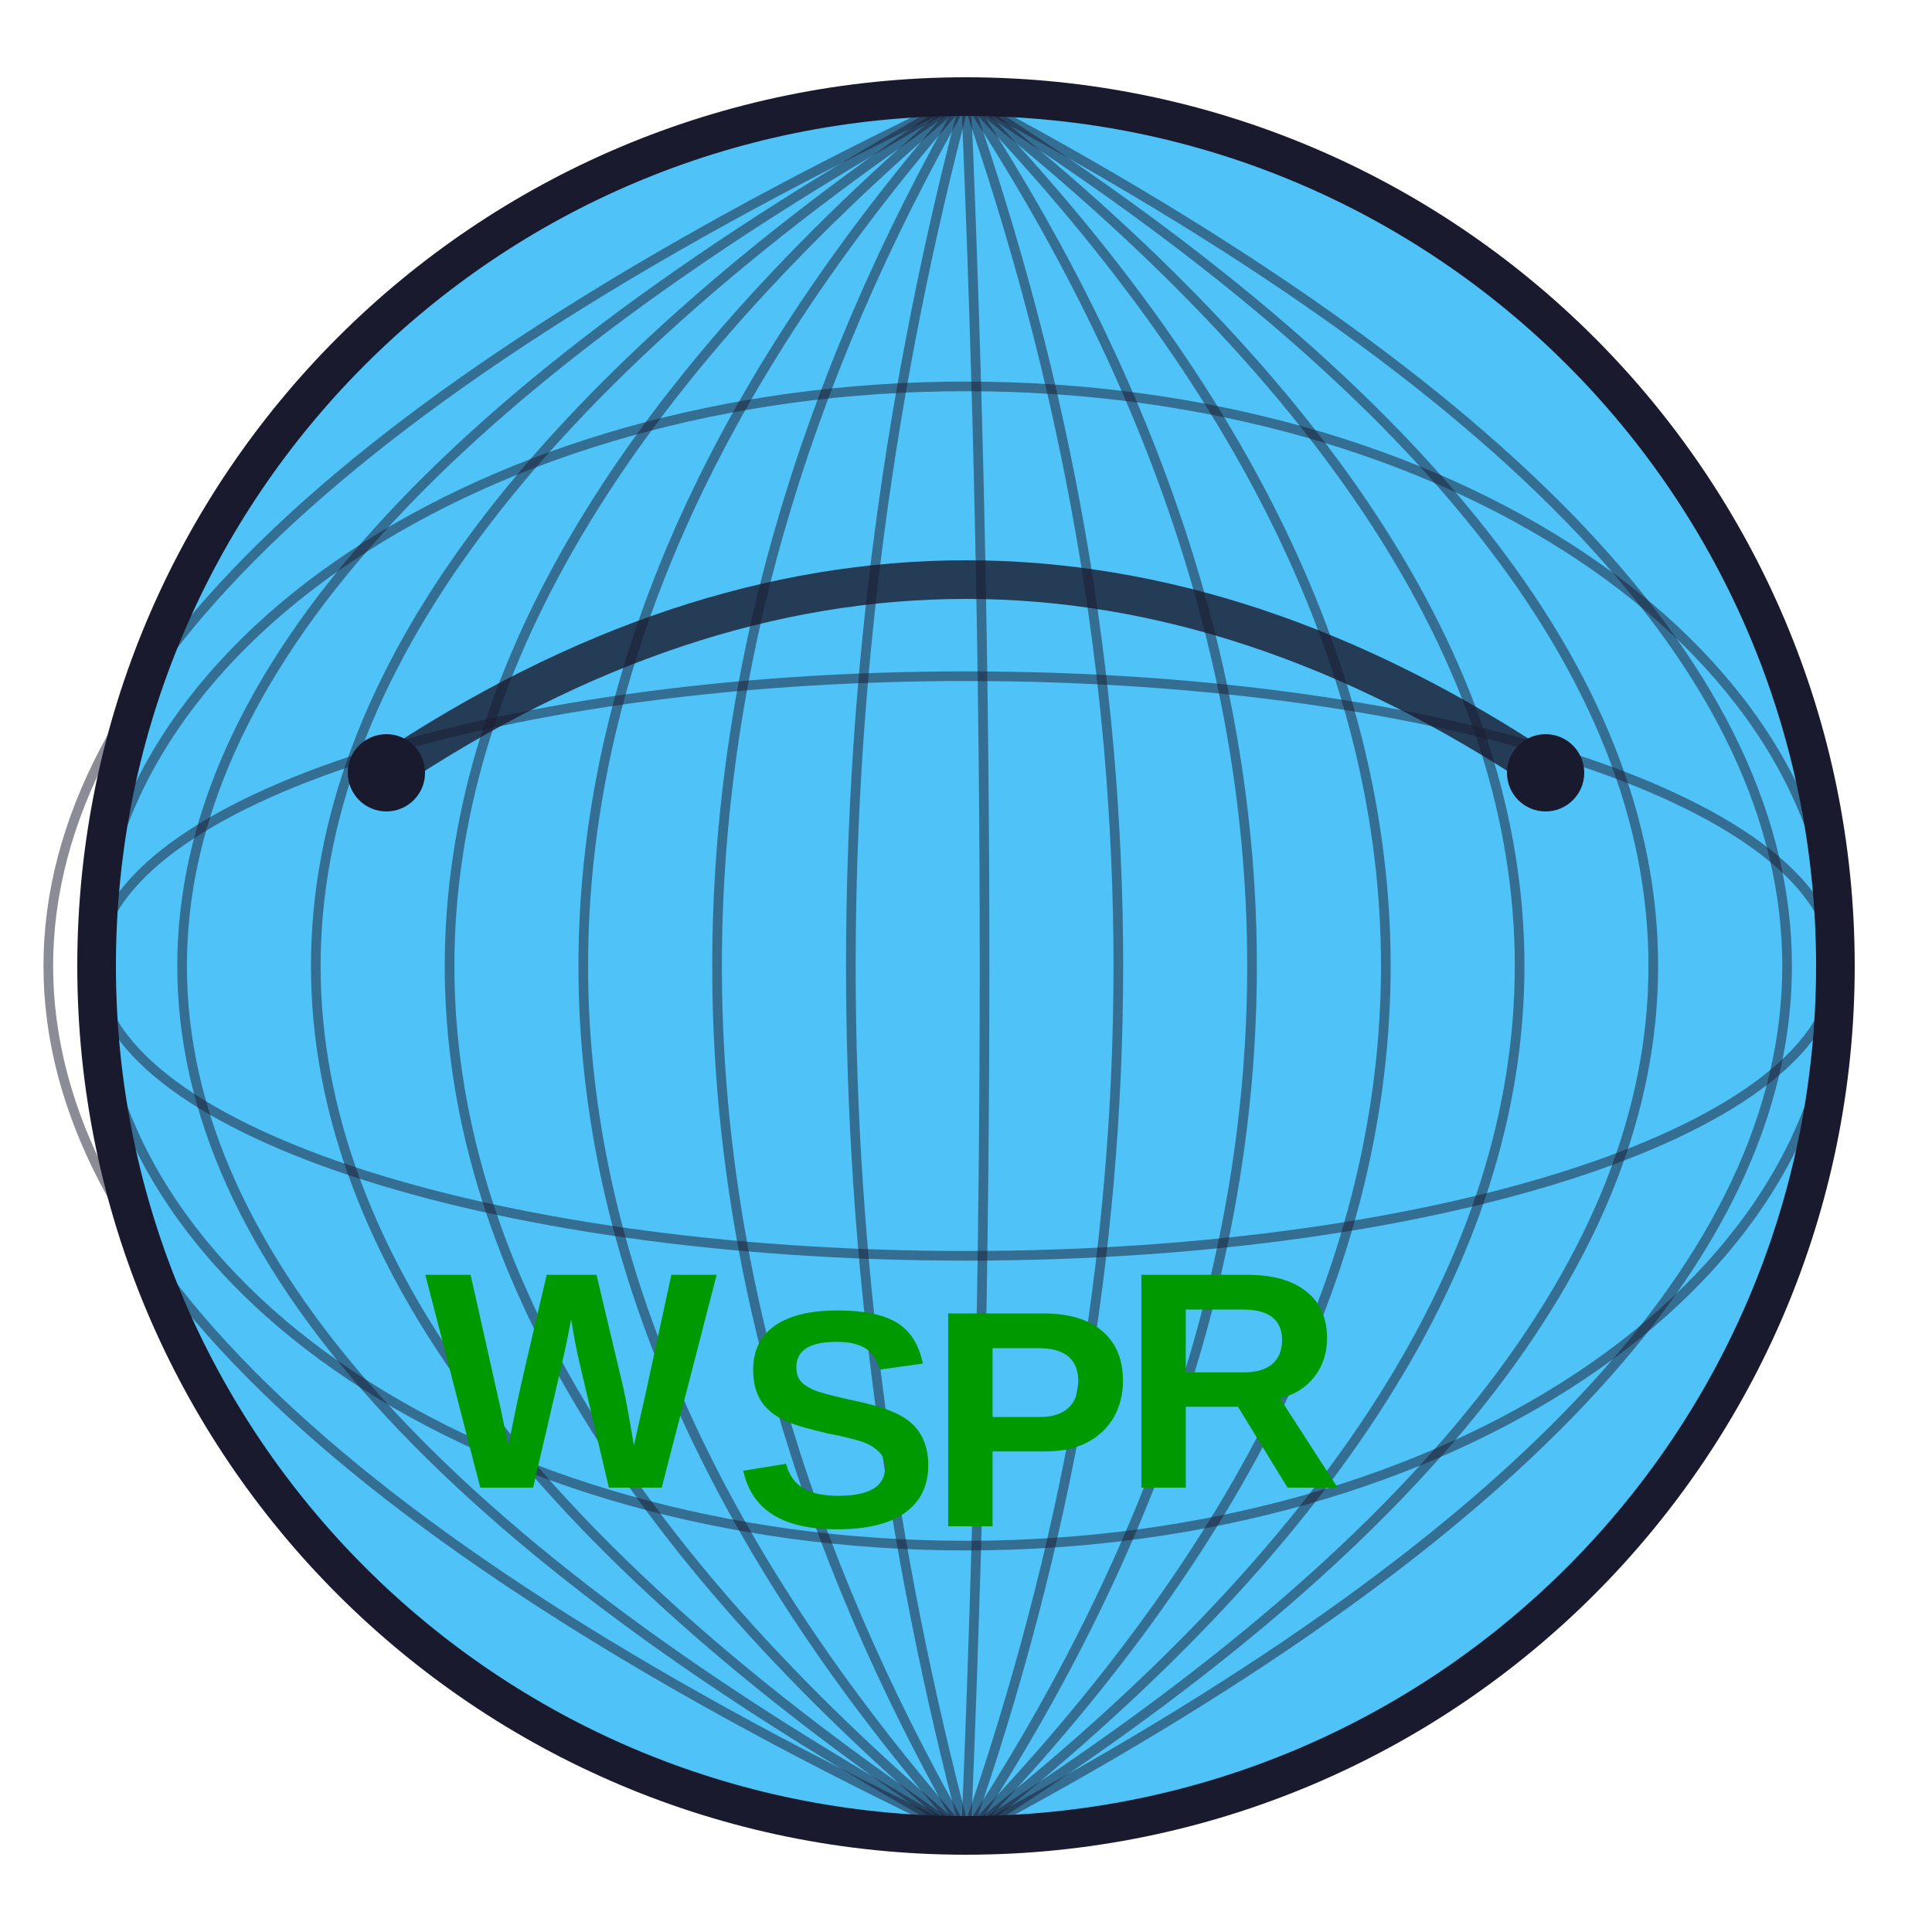
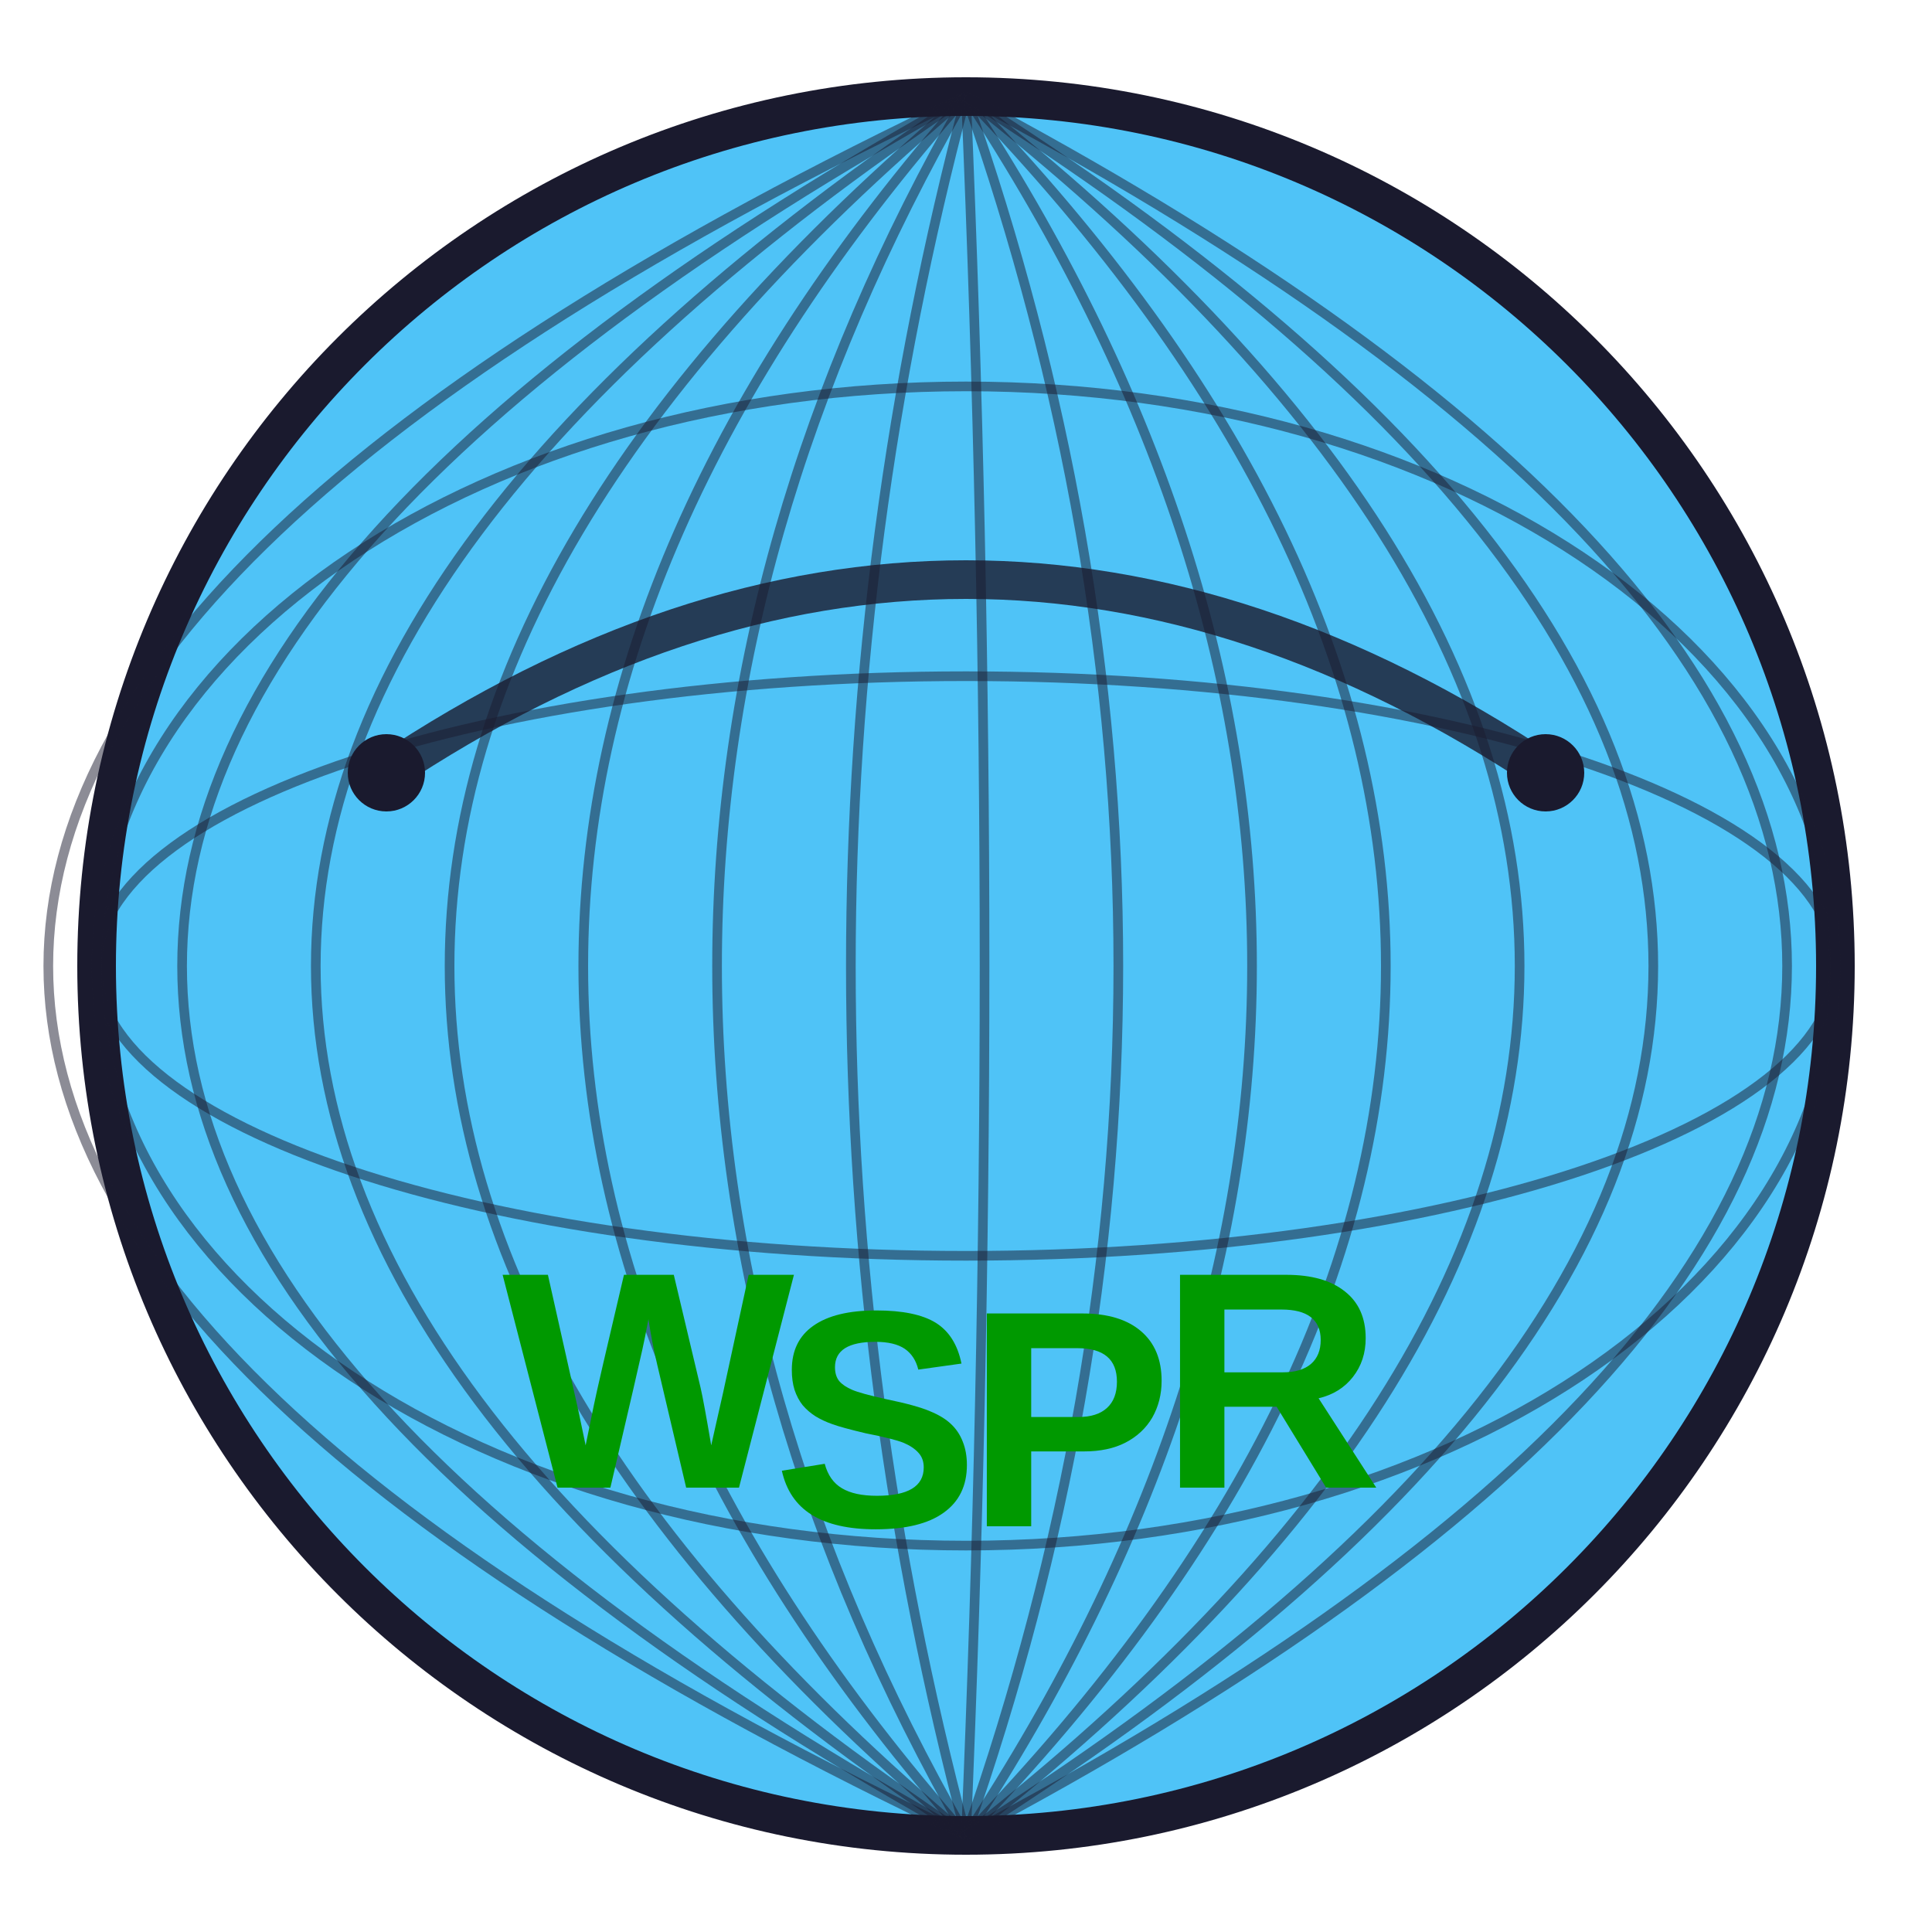
<svg xmlns="http://www.w3.org/2000/svg" viewBox="0 0 100 100">
  <circle cx="50" cy="50" r="45" fill="#4fc3f7" stroke="#1a1a2e" stroke-width="2" />
  <ellipse cx="50" cy="50" rx="45" ry="15" fill="none" stroke="#1a1a2e" stroke-width="0.5" opacity="0.5" />
  <ellipse cx="50" cy="50" rx="45" ry="30" fill="none" stroke="#1a1a2e" stroke-width="0.5" opacity="0.5" />
  <path d="M 50 5 Q -45 50 50 95" fill="none" stroke="#1a1a2e" stroke-width="0.5" opacity="0.5" />
  <path d="M 50 5 Q -31.15 50 50 95" fill="none" stroke="#1a1a2e" stroke-width="0.5" opacity="0.5" />
  <path d="M 50 5 Q -17.31 50 50 95" fill="none" stroke="#1a1a2e" stroke-width="0.5" opacity="0.5" />
  <path d="M 50 5 Q -3.46 50 50 95" fill="none" stroke="#1a1a2e" stroke-width="0.5" opacity="0.5" />
  <path d="M 50 5 Q 10.38 50 50 95" fill="none" stroke="#1a1a2e" stroke-width="0.5" opacity="0.5" />
  <path d="M 50 5 Q 24.23 50 50 95" fill="none" stroke="#1a1a2e" stroke-width="0.5" opacity="0.5" />
  <path d="M 50 5 Q 38.08 50 50 95" fill="none" stroke="#1a1a2e" stroke-width="0.5" opacity="0.5" />
  <path d="M 50 5 Q 51.92 50 50 95" fill="none" stroke="#1a1a2e" stroke-width="0.5" opacity="0.5" />
  <path d="M 50 5 Q 65.77 50 50 95" fill="none" stroke="#1a1a2e" stroke-width="0.5" opacity="0.5" />
  <path d="M 50 5 Q 79.61 50 50 95" fill="none" stroke="#1a1a2e" stroke-width="0.5" opacity="0.5" />
  <path d="M 50 5 Q 93.46 50 50 95" fill="none" stroke="#1a1a2e" stroke-width="0.5" opacity="0.5" />
  <path d="M 50 5 Q 107.31 50 50 95" fill="none" stroke="#1a1a2e" stroke-width="0.5" opacity="0.5" />
  <path d="M 50 5 Q 121.15 50 50 95" fill="none" stroke="#1a1a2e" stroke-width="0.5" opacity="0.5" />
  <path d="M 50 5 Q 135 50 50 95" fill="none" stroke="#1a1a2e" stroke-width="0.5" opacity="0.5" />
  <path d="M 20 40 Q 50 20 80 40" fill="none" stroke="#1a1a2e" stroke-width="2" opacity="0.8" />
  <circle cx="20" cy="40" r="2" fill="#1a1a2e" />
  <circle cx="80" cy="40" r="2" fill="#1a1a2e" />
-   <text x="22" y="77" fill="#009900" font-size="16" font-weight="bold" font-family="Arial, sans-serif">W</text>
-   <text x="38" y="79" fill="#009900" font-size="16" font-weight="bold" font-family="Arial, sans-serif">S</text>
-   <text x="48" y="79" fill="#009900" font-size="16" font-weight="bold" font-family="Arial, sans-serif">P</text>
-   <text x="58" y="77" fill="#009900" font-size="16" font-weight="bold" font-family="Arial, sans-serif">R</text>
+   <text x="26" y="77" fill="#009900" font-size="16" font-weight="bold" font-family="Arial, sans-serif">W</text>
+   <text x="40" y="79" fill="#009900" font-size="16" font-weight="bold" font-family="Arial, sans-serif">S</text>
+   <text x="50" y="79" fill="#009900" font-size="16" font-weight="bold" font-family="Arial, sans-serif">P</text>
+   <text x="60" y="77" fill="#009900" font-size="16" font-weight="bold" font-family="Arial, sans-serif">R</text>
</svg>
